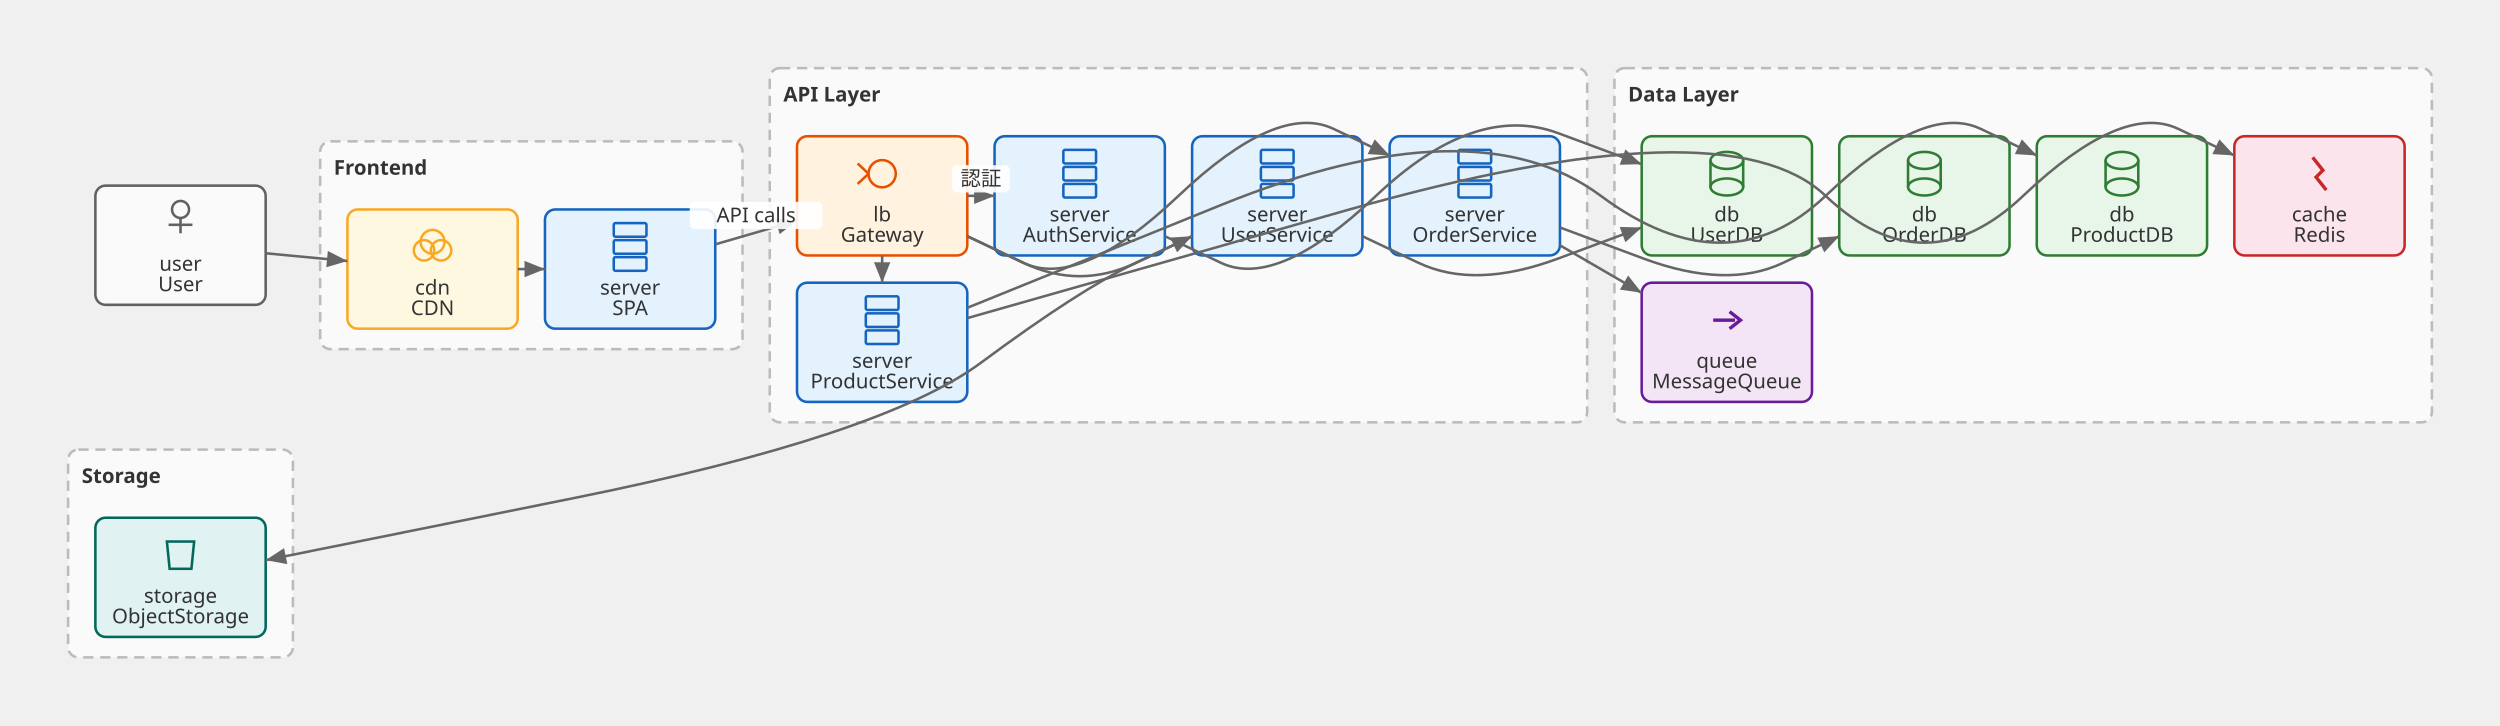
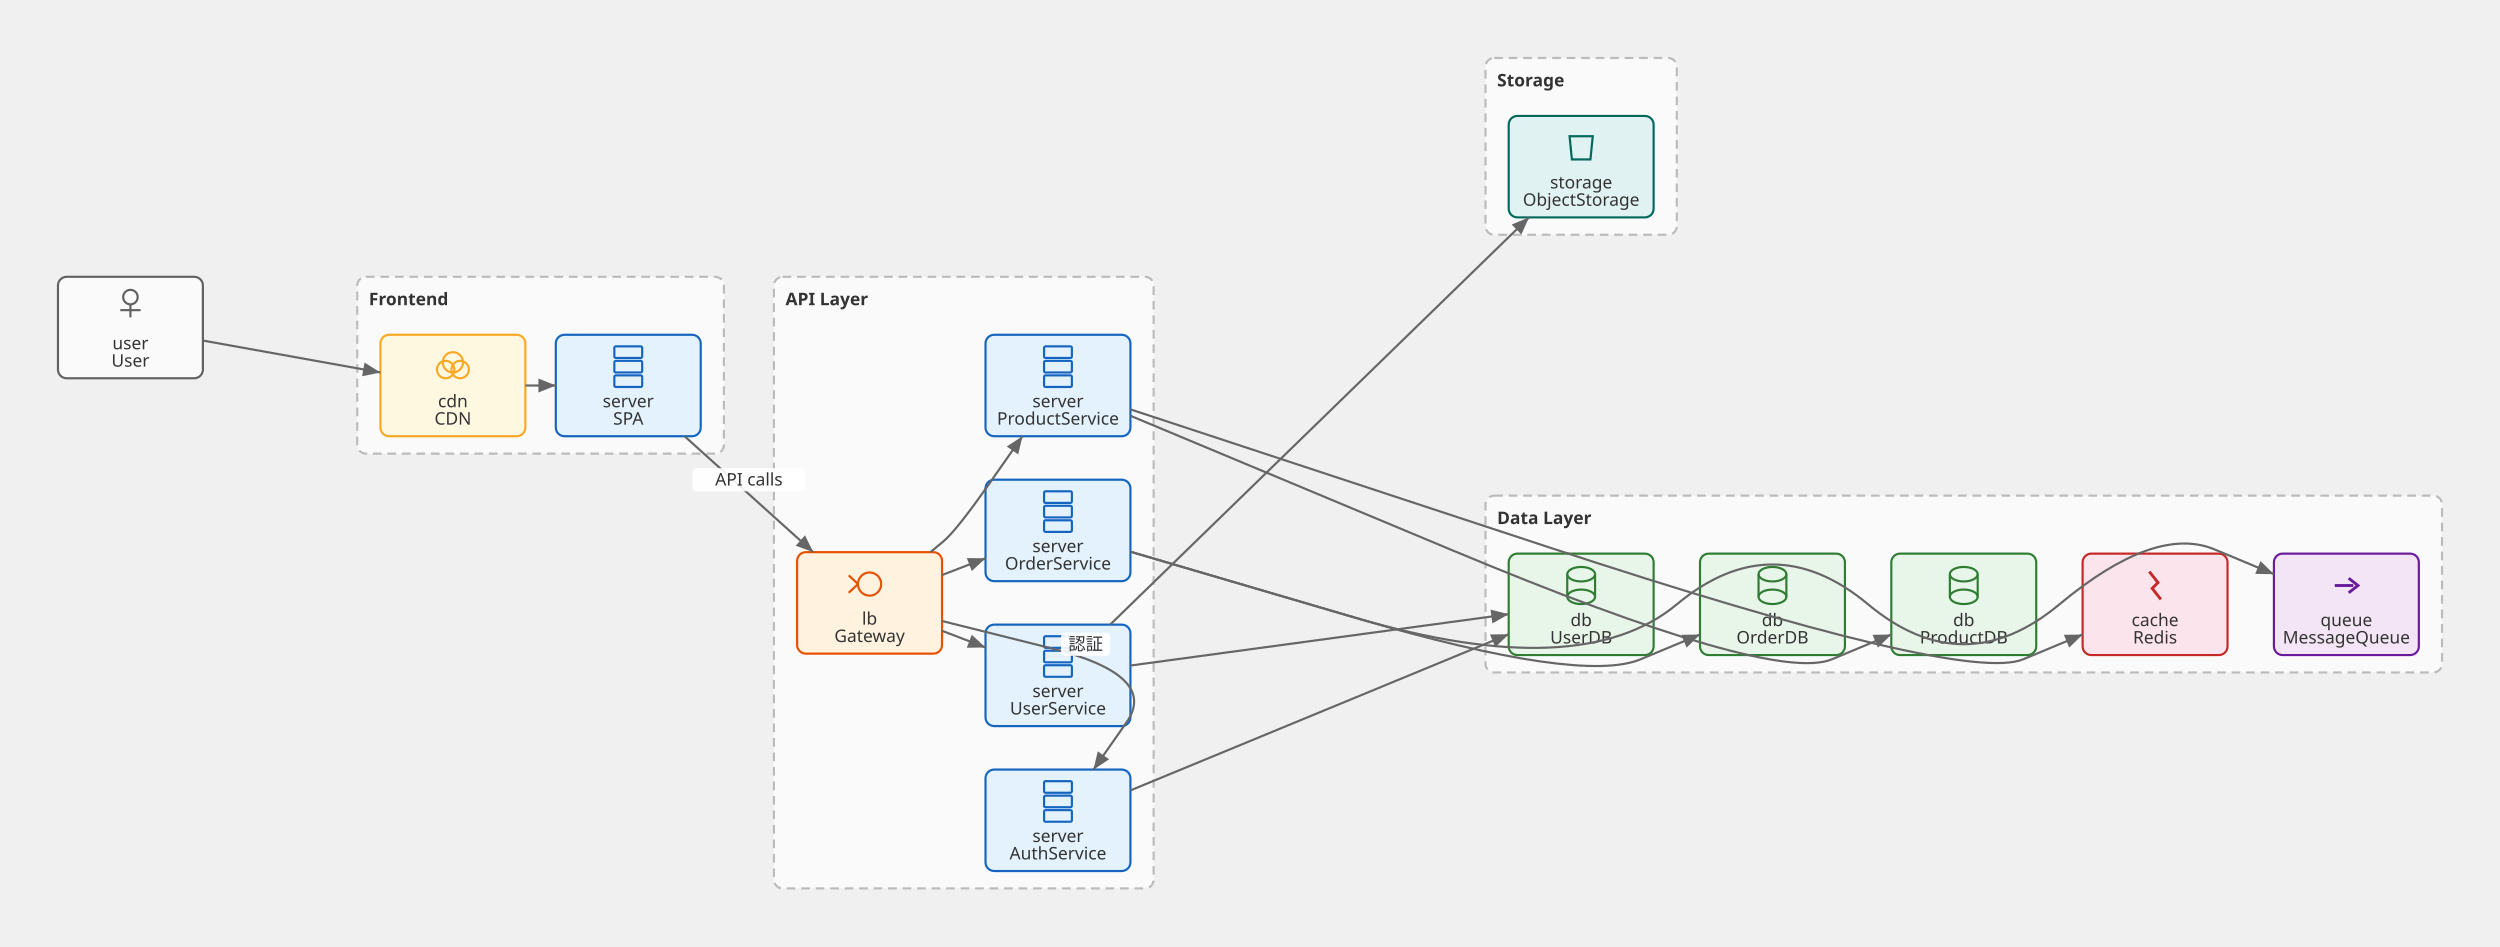
- <svg xmlns="http://www.w3.org/2000/svg" width="1468" height="426" viewBox="0 0 1468 426">
+ <svg xmlns="http://www.w3.org/2000/svg" width="1725" height="653" viewBox="0 0 1725 653">
  <style>text { font-family: sans-serif; font-size: 12px; fill: #333; }</style>
  <defs>
    <marker id="arrow" viewBox="0 0 10 10" refX="10" refY="5" markerWidth="8" markerHeight="8" orient="auto">
      <polygon points="0,1 10,5 0,9" fill="#666" />
    </marker>
  </defs>
-   <rect x="56" y="109" width="100" height="70" rx="6" fill="#fafafa" stroke="#616161" stroke-width="1.5" />
-   <circle cx="106" cy="123" r="5" fill="none" stroke="#616161" stroke-width="1.5" />
-   <line x1="106" y1="128" x2="106" y2="137" stroke="#616161" stroke-width="1.5" />
-   <line x1="99" y1="132" x2="113" y2="132" stroke="#616161" stroke-width="1.5" />
-   <text x="106" y="171" text-anchor="middle" font-size="11">User</text>
-   <text x="106" y="159" text-anchor="middle" font-size="9" fill="#616161">user</text>
-   <rect x="188" y="83" width="248" height="122" rx="6" fill="#fafafa" stroke="#bbb" stroke-width="1.5" stroke-dasharray="6,4" />
-   <text x="196" y="102.6" font-weight="bold" font-size="13">Frontend</text>
-   <rect x="204" y="123" width="100" height="70" rx="6" fill="#fff8e1" stroke="#f9a825" stroke-width="1.5" />
-   <circle cx="249" cy="147" r="6" fill="none" stroke="#f9a825" stroke-width="1.5" />
-   <circle cx="254" cy="142" r="7" fill="none" stroke="#f9a825" stroke-width="1.5" />
-   <circle cx="259" cy="147" r="6" fill="none" stroke="#f9a825" stroke-width="1.5" />
-   <text x="254" y="185" text-anchor="middle" font-size="11">CDN</text>
-   <text x="254" y="173" text-anchor="middle" font-size="9" fill="#f9a825">cdn</text>
-   <rect x="320" y="123" width="100" height="70" rx="6" fill="#e3f2fd" stroke="#1565c0" stroke-width="1.5" />
-   <rect x="360.4" y="131" width="19.2" height="8" rx="1" fill="none" stroke="#1565c0" stroke-width="1.5" />
-   <rect x="360.4" y="141" width="19.2" height="8" rx="1" fill="none" stroke="#1565c0" stroke-width="1.5" />
-   <rect x="360.4" y="151" width="19.2" height="8" rx="1" fill="none" stroke="#1565c0" stroke-width="1.5" />
-   <text x="370" y="185" text-anchor="middle" font-size="11">SPA</text>
-   <text x="370" y="173" text-anchor="middle" font-size="9" fill="#1565c0">server</text>
-   <rect x="452" y="40" width="480" height="208" rx="6" fill="#fafafa" stroke="#bbb" stroke-width="1.5" stroke-dasharray="6,4" />
-   <text x="460" y="59.6" font-weight="bold" font-size="13">API Layer</text>
-   <rect x="468" y="80" width="100" height="70" rx="6" fill="#fff3e0" stroke="#e65100" stroke-width="1.5" />
-   <circle cx="518" cy="102" r="8" fill="none" stroke="#e65100" stroke-width="1.5" />
-   <line x1="510" y1="102" x2="503.6" y2="96" stroke="#e65100" stroke-width="1.5" />
-   <line x1="510" y1="102" x2="503.6" y2="108" stroke="#e65100" stroke-width="1.5" />
-   <text x="518" y="142" text-anchor="middle" font-size="11">Gateway</text>
-   <text x="518" y="130" text-anchor="middle" font-size="9" fill="#e65100">lb</text>
-   <rect x="584" y="80" width="100" height="70" rx="6" fill="#e3f2fd" stroke="#1565c0" stroke-width="1.5" />
-   <rect x="624.4" y="88" width="19.2" height="8" rx="1" fill="none" stroke="#1565c0" stroke-width="1.5" />
-   <rect x="624.4" y="98" width="19.2" height="8" rx="1" fill="none" stroke="#1565c0" stroke-width="1.5" />
-   <rect x="624.4" y="108" width="19.2" height="8" rx="1" fill="none" stroke="#1565c0" stroke-width="1.5" />
-   <text x="634" y="142" text-anchor="middle" font-size="11">AuthService</text>
-   <text x="634" y="130" text-anchor="middle" font-size="9" fill="#1565c0">server</text>
-   <rect x="700" y="80" width="100" height="70" rx="6" fill="#e3f2fd" stroke="#1565c0" stroke-width="1.5" />
-   <rect x="740.4" y="88" width="19.2" height="8" rx="1" fill="none" stroke="#1565c0" stroke-width="1.5" />
-   <rect x="740.4" y="98" width="19.2" height="8" rx="1" fill="none" stroke="#1565c0" stroke-width="1.5" />
-   <rect x="740.4" y="108" width="19.2" height="8" rx="1" fill="none" stroke="#1565c0" stroke-width="1.5" />
-   <text x="750" y="142" text-anchor="middle" font-size="11">UserService</text>
-   <text x="750" y="130" text-anchor="middle" font-size="9" fill="#1565c0">server</text>
-   <rect x="816" y="80" width="100" height="70" rx="6" fill="#e3f2fd" stroke="#1565c0" stroke-width="1.5" />
-   <rect x="856.4" y="88" width="19.2" height="8" rx="1" fill="none" stroke="#1565c0" stroke-width="1.5" />
-   <rect x="856.4" y="98" width="19.2" height="8" rx="1" fill="none" stroke="#1565c0" stroke-width="1.5" />
-   <rect x="856.4" y="108" width="19.2" height="8" rx="1" fill="none" stroke="#1565c0" stroke-width="1.5" />
-   <text x="866" y="142" text-anchor="middle" font-size="11">OrderService</text>
-   <text x="866" y="130" text-anchor="middle" font-size="9" fill="#1565c0">server</text>
-   <rect x="468" y="166" width="100" height="70" rx="6" fill="#e3f2fd" stroke="#1565c0" stroke-width="1.5" />
-   <rect x="508.4" y="174" width="19.2" height="8" rx="1" fill="none" stroke="#1565c0" stroke-width="1.5" />
-   <rect x="508.4" y="184" width="19.2" height="8" rx="1" fill="none" stroke="#1565c0" stroke-width="1.5" />
-   <rect x="508.4" y="194" width="19.2" height="8" rx="1" fill="none" stroke="#1565c0" stroke-width="1.5" />
-   <text x="518" y="228" text-anchor="middle" font-size="11">ProductService</text>
-   <text x="518" y="216" text-anchor="middle" font-size="9" fill="#1565c0">server</text>
-   <rect x="948" y="40" width="480" height="208" rx="6" fill="#fafafa" stroke="#bbb" stroke-width="1.5" stroke-dasharray="6,4" />
-   <text x="956" y="59.6" font-weight="bold" font-size="13">Data Layer</text>
-   <rect x="964" y="80" width="100" height="70" rx="6" fill="#e8f5e9" stroke="#2e7d32" stroke-width="1.5" />
-   <ellipse cx="1014" cy="94.2" rx="9.6" ry="5" fill="none" stroke="#2e7d32" stroke-width="1.5" />
-   <line x1="1004.4" y1="94.2" x2="1004.4" y2="109.8" stroke="#2e7d32" stroke-width="1.5" />
-   <line x1="1023.6" y1="94.2" x2="1023.6" y2="109.8" stroke="#2e7d32" stroke-width="1.5" />
-   <ellipse cx="1014" cy="109.8" rx="9.6" ry="5" fill="none" stroke="#2e7d32" stroke-width="1.5" />
-   <text x="1014" y="142" text-anchor="middle" font-size="11">UserDB</text>
-   <text x="1014" y="130" text-anchor="middle" font-size="9" fill="#2e7d32">db</text>
-   <rect x="1080" y="80" width="100" height="70" rx="6" fill="#e8f5e9" stroke="#2e7d32" stroke-width="1.5" />
-   <ellipse cx="1130" cy="94.2" rx="9.6" ry="5" fill="none" stroke="#2e7d32" stroke-width="1.5" />
-   <line x1="1120.4" y1="94.2" x2="1120.4" y2="109.8" stroke="#2e7d32" stroke-width="1.5" />
-   <line x1="1139.6" y1="94.2" x2="1139.6" y2="109.8" stroke="#2e7d32" stroke-width="1.5" />
-   <ellipse cx="1130" cy="109.8" rx="9.6" ry="5" fill="none" stroke="#2e7d32" stroke-width="1.5" />
-   <text x="1130" y="142" text-anchor="middle" font-size="11">OrderDB</text>
-   <text x="1130" y="130" text-anchor="middle" font-size="9" fill="#2e7d32">db</text>
-   <rect x="1196" y="80" width="100" height="70" rx="6" fill="#e8f5e9" stroke="#2e7d32" stroke-width="1.5" />
-   <ellipse cx="1246" cy="94.2" rx="9.6" ry="5" fill="none" stroke="#2e7d32" stroke-width="1.5" />
-   <line x1="1236.4" y1="94.2" x2="1236.4" y2="109.8" stroke="#2e7d32" stroke-width="1.5" />
-   <line x1="1255.6" y1="94.2" x2="1255.6" y2="109.8" stroke="#2e7d32" stroke-width="1.5" />
-   <ellipse cx="1246" cy="109.8" rx="9.6" ry="5" fill="none" stroke="#2e7d32" stroke-width="1.5" />
-   <text x="1246" y="142" text-anchor="middle" font-size="11">ProductDB</text>
-   <text x="1246" y="130" text-anchor="middle" font-size="9" fill="#2e7d32">db</text>
-   <rect x="1312" y="80" width="100" height="70" rx="6" fill="#fce4ec" stroke="#c62828" stroke-width="1.5" />
-   <polyline points="1358,92.4 1364,100 1360,104 1366,111.6" fill="none" stroke="#c62828" stroke-width="2" />
-   <text x="1362" y="142" text-anchor="middle" font-size="11">Redis</text>
-   <text x="1362" y="130" text-anchor="middle" font-size="9" fill="#c62828">cache</text>
-   <rect x="964" y="166" width="100" height="70" rx="6" fill="#f3e5f5" stroke="#6a1b9a" stroke-width="1.5" />
-   <line x1="1006" y1="188" x2="1018.8" y2="188" stroke="#6a1b9a" stroke-width="2" />
-   <polyline points="1015.6,183 1022,188 1015.6,193" fill="none" stroke="#6a1b9a" stroke-width="2" />
-   <text x="1014" y="228" text-anchor="middle" font-size="11">MessageQueue</text>
-   <text x="1014" y="216" text-anchor="middle" font-size="9" fill="#6a1b9a">queue</text>
-   <rect x="40" y="264" width="132" height="122" rx="6" fill="#fafafa" stroke="#bbb" stroke-width="1.5" stroke-dasharray="6,4" />
-   <text x="48" y="283.6" font-weight="bold" font-size="13">Storage</text>
-   <rect x="56" y="304" width="100" height="70" rx="6" fill="#e0f2f1" stroke="#00695c" stroke-width="1.5" />
-   <path d="M98,318 L114,318 L112.4,334 L99.6,334 Z" fill="none" stroke="#00695c" stroke-width="1.5" />
-   <text x="106" y="366" text-anchor="middle" font-size="11">ObjectStorage</text>
-   <text x="106" y="354" text-anchor="middle" font-size="9" fill="#00695c">storage</text>
-   <path d="M156,148.73 L204,153.27" fill="none" stroke="#666" stroke-width="1.5" marker-end="url(#arrow)" />
-   <path d="M304,158 L320,158" fill="none" stroke="#666" stroke-width="1.5" marker-end="url(#arrow)" />
-   <path d="M420,143.473 L468,129.527" fill="none" stroke="#666" stroke-width="1.5" marker-end="url(#arrow)" />
-   <rect x="405" y="118.5" width="78" height="16" rx="3" fill="white" opacity="0.9" />
-   <text x="444" y="130.5" text-anchor="middle" font-size="11" fill="#666">API calls</text>
-   <path d="M568,115 L584,115" fill="none" stroke="#666" stroke-width="1.5" marker-end="url(#arrow)" />
-   <rect x="559" y="97" width="34" height="16" rx="3" fill="white" opacity="0.9" />
-   <text x="576" y="109" text-anchor="middle" font-size="11" fill="#666">認証</text>
-   <path d="M568,138.707 L601,154.353 Q634,170 667,154.353 L700,138.707" fill="none" stroke="#666" stroke-width="1.5" marker-end="url(#arrow)" />
-   <path d="M568,138.707 L601,154.353 Q634,170 692,115 Q750,60 783,75.647 L816,91.293" fill="none" stroke="#666" stroke-width="1.5" marker-end="url(#arrow)" />
-   <path d="M518,150 L518,166" fill="none" stroke="#666" stroke-width="1.5" marker-end="url(#arrow)" />
-   <path d="M684,138.707 L717,154.353 Q750,170 808,115 Q866,60 915,78.209 L964,96.419" fill="none" stroke="#666" stroke-width="1.5" marker-end="url(#arrow)" />
-   <path d="M800,138.707 L833,154.353 Q866,170 915,151.791 L964,133.581" fill="none" stroke="#666" stroke-width="1.5" marker-end="url(#arrow)" />
-   <path d="M916,133.581 L965,151.791 Q1014,170 1047,154.353 L1080,138.707" fill="none" stroke="#666" stroke-width="1.5" marker-end="url(#arrow)" />
-   <path d="M568,180.741 L717,120.371 Q866,60 940,115 Q1014,170 1072,115 Q1130,60 1163,75.647 L1196,91.293" fill="none" stroke="#666" stroke-width="1.5" marker-end="url(#arrow)" />
-   <path d="M916,144.054 L964,171.946" fill="none" stroke="#666" stroke-width="1.5" marker-end="url(#arrow)" />
-   <path d="M568,186.786 L791,123.393 Q1014,60 1072,115 Q1130,170 1188,115 Q1246,60 1279,75.647 L1312,91.293" fill="none" stroke="#666" stroke-width="1.5" marker-end="url(#arrow)" />
-   <path d="M700,138.707 L667,154.353 Q634,170 576,213 Q518,256 337,292.464 L156,328.927" fill="none" stroke="#666" stroke-width="1.5" marker-end="url(#arrow)" />
+   <rect x="40" y="191" width="100" height="70" rx="6" fill="#fafafa" stroke="#616161" stroke-width="1.5" />
+   <circle cx="90" cy="205" r="5" fill="none" stroke="#616161" stroke-width="1.5" />
+   <line x1="90" y1="210" x2="90" y2="219" stroke="#616161" stroke-width="1.5" />
+   <line x1="83" y1="214" x2="97" y2="214" stroke="#616161" stroke-width="1.5" />
+   <text x="90" y="253" text-anchor="middle" font-size="11">User</text>
+   <text x="90" y="241" text-anchor="middle" font-size="9" fill="#616161">user</text>
+   <rect x="246.5" y="191" width="253" height="122" rx="6" fill="#fafafa" stroke="#bbb" stroke-width="1.5" stroke-dasharray="6,4" />
+   <text x="254.5" y="210.6" font-weight="bold" font-size="13">Frontend</text>
+   <rect x="262.5" y="231" width="100" height="70" rx="6" fill="#fff8e1" stroke="#f9a825" stroke-width="1.5" />
+   <circle cx="307.5" cy="255" r="6" fill="none" stroke="#f9a825" stroke-width="1.5" />
+   <circle cx="312.5" cy="250" r="7" fill="none" stroke="#f9a825" stroke-width="1.5" />
+   <circle cx="317.5" cy="255" r="6" fill="none" stroke="#f9a825" stroke-width="1.5" />
+   <text x="312.5" y="293" text-anchor="middle" font-size="11">CDN</text>
+   <text x="312.5" y="281" text-anchor="middle" font-size="9" fill="#f9a825">cdn</text>
+   <rect x="383.5" y="231" width="100" height="70" rx="6" fill="#e3f2fd" stroke="#1565c0" stroke-width="1.5" />
+   <rect x="423.9" y="239" width="19.2" height="8" rx="1" fill="none" stroke="#1565c0" stroke-width="1.5" />
+   <rect x="423.9" y="249" width="19.2" height="8" rx="1" fill="none" stroke="#1565c0" stroke-width="1.5" />
+   <rect x="423.9" y="259" width="19.2" height="8" rx="1" fill="none" stroke="#1565c0" stroke-width="1.5" />
+   <text x="433.5" y="293" text-anchor="middle" font-size="11">SPA</text>
+   <text x="433.5" y="281" text-anchor="middle" font-size="9" fill="#1565c0">server</text>
+   <rect x="534" y="191" width="262" height="422" rx="6" fill="#fafafa" stroke="#bbb" stroke-width="1.5" stroke-dasharray="6,4" />
+   <text x="542" y="210.6" font-weight="bold" font-size="13">API Layer</text>
+   <rect x="550" y="381" width="100" height="70" rx="6" fill="#fff3e0" stroke="#e65100" stroke-width="1.5" />
+   <circle cx="600" cy="403" r="8" fill="none" stroke="#e65100" stroke-width="1.5" />
+   <line x1="592" y1="403" x2="585.6" y2="397" stroke="#e65100" stroke-width="1.5" />
+   <line x1="592" y1="403" x2="585.6" y2="409" stroke="#e65100" stroke-width="1.5" />
+   <text x="600" y="443" text-anchor="middle" font-size="11">Gateway</text>
+   <text x="600" y="431" text-anchor="middle" font-size="9" fill="#e65100">lb</text>
+   <rect x="680" y="531" width="100" height="70" rx="6" fill="#e3f2fd" stroke="#1565c0" stroke-width="1.5" />
+   <rect x="720.4" y="539" width="19.2" height="8" rx="1" fill="none" stroke="#1565c0" stroke-width="1.5" />
+   <rect x="720.4" y="549" width="19.2" height="8" rx="1" fill="none" stroke="#1565c0" stroke-width="1.5" />
+   <rect x="720.4" y="559" width="19.2" height="8" rx="1" fill="none" stroke="#1565c0" stroke-width="1.5" />
+   <text x="730" y="593" text-anchor="middle" font-size="11">AuthService</text>
+   <text x="730" y="581" text-anchor="middle" font-size="9" fill="#1565c0">server</text>
+   <rect x="680" y="431" width="100" height="70" rx="6" fill="#e3f2fd" stroke="#1565c0" stroke-width="1.5" />
+   <rect x="720.4" y="439" width="19.2" height="8" rx="1" fill="none" stroke="#1565c0" stroke-width="1.5" />
+   <rect x="720.4" y="449" width="19.2" height="8" rx="1" fill="none" stroke="#1565c0" stroke-width="1.5" />
+   <rect x="720.4" y="459" width="19.2" height="8" rx="1" fill="none" stroke="#1565c0" stroke-width="1.5" />
+   <text x="730" y="493" text-anchor="middle" font-size="11">UserService</text>
+   <text x="730" y="481" text-anchor="middle" font-size="9" fill="#1565c0">server</text>
+   <rect x="680" y="331" width="100" height="70" rx="6" fill="#e3f2fd" stroke="#1565c0" stroke-width="1.5" />
+   <rect x="720.4" y="339" width="19.2" height="8" rx="1" fill="none" stroke="#1565c0" stroke-width="1.5" />
+   <rect x="720.4" y="349" width="19.2" height="8" rx="1" fill="none" stroke="#1565c0" stroke-width="1.5" />
+   <rect x="720.4" y="359" width="19.2" height="8" rx="1" fill="none" stroke="#1565c0" stroke-width="1.5" />
+   <text x="730" y="393" text-anchor="middle" font-size="11">OrderService</text>
+   <text x="730" y="381" text-anchor="middle" font-size="9" fill="#1565c0">server</text>
+   <rect x="680" y="231" width="100" height="70" rx="6" fill="#e3f2fd" stroke="#1565c0" stroke-width="1.5" />
+   <rect x="720.4" y="239" width="19.2" height="8" rx="1" fill="none" stroke="#1565c0" stroke-width="1.5" />
+   <rect x="720.4" y="249" width="19.2" height="8" rx="1" fill="none" stroke="#1565c0" stroke-width="1.5" />
+   <rect x="720.4" y="259" width="19.2" height="8" rx="1" fill="none" stroke="#1565c0" stroke-width="1.5" />
+   <text x="730" y="293" text-anchor="middle" font-size="11">ProductService</text>
+   <text x="730" y="281" text-anchor="middle" font-size="9" fill="#1565c0">server</text>
+   <rect x="1025" y="342" width="660" height="122" rx="6" fill="#fafafa" stroke="#bbb" stroke-width="1.5" stroke-dasharray="6,4" />
+   <text x="1033" y="361.6" font-weight="bold" font-size="13">Data Layer</text>
+   <rect x="1041" y="382" width="100" height="70" rx="6" fill="#e8f5e9" stroke="#2e7d32" stroke-width="1.5" />
+   <ellipse cx="1091" cy="396.2" rx="9.6" ry="5" fill="none" stroke="#2e7d32" stroke-width="1.5" />
+   <line x1="1081.4" y1="396.2" x2="1081.4" y2="411.8" stroke="#2e7d32" stroke-width="1.5" />
+   <line x1="1100.6" y1="396.2" x2="1100.6" y2="411.8" stroke="#2e7d32" stroke-width="1.5" />
+   <ellipse cx="1091" cy="411.8" rx="9.6" ry="5" fill="none" stroke="#2e7d32" stroke-width="1.5" />
+   <text x="1091" y="444" text-anchor="middle" font-size="11">UserDB</text>
+   <text x="1091" y="432" text-anchor="middle" font-size="9" fill="#2e7d32">db</text>
+   <rect x="1173" y="382" width="100" height="70" rx="6" fill="#e8f5e9" stroke="#2e7d32" stroke-width="1.5" />
+   <ellipse cx="1223" cy="396.2" rx="9.6" ry="5" fill="none" stroke="#2e7d32" stroke-width="1.5" />
+   <line x1="1213.4" y1="396.2" x2="1213.4" y2="411.8" stroke="#2e7d32" stroke-width="1.5" />
+   <line x1="1232.6" y1="396.2" x2="1232.6" y2="411.8" stroke="#2e7d32" stroke-width="1.5" />
+   <ellipse cx="1223" cy="411.8" rx="9.6" ry="5" fill="none" stroke="#2e7d32" stroke-width="1.5" />
+   <text x="1223" y="444" text-anchor="middle" font-size="11">OrderDB</text>
+   <text x="1223" y="432" text-anchor="middle" font-size="9" fill="#2e7d32">db</text>
+   <rect x="1305" y="382" width="100" height="70" rx="6" fill="#e8f5e9" stroke="#2e7d32" stroke-width="1.5" />
+   <ellipse cx="1355" cy="396.2" rx="9.6" ry="5" fill="none" stroke="#2e7d32" stroke-width="1.5" />
+   <line x1="1345.4" y1="396.2" x2="1345.4" y2="411.8" stroke="#2e7d32" stroke-width="1.5" />
+   <line x1="1364.6" y1="396.2" x2="1364.6" y2="411.8" stroke="#2e7d32" stroke-width="1.5" />
+   <ellipse cx="1355" cy="411.8" rx="9.6" ry="5" fill="none" stroke="#2e7d32" stroke-width="1.5" />
+   <text x="1355" y="444" text-anchor="middle" font-size="11">ProductDB</text>
+   <text x="1355" y="432" text-anchor="middle" font-size="9" fill="#2e7d32">db</text>
+   <rect x="1437" y="382" width="100" height="70" rx="6" fill="#fce4ec" stroke="#c62828" stroke-width="1.5" />
+   <polyline points="1483,394.4 1489,402 1485,406 1491,413.6" fill="none" stroke="#c62828" stroke-width="2" />
+   <text x="1487" y="444" text-anchor="middle" font-size="11">Redis</text>
+   <text x="1487" y="432" text-anchor="middle" font-size="9" fill="#c62828">cache</text>
+   <rect x="1569" y="382" width="100" height="70" rx="6" fill="#f3e5f5" stroke="#6a1b9a" stroke-width="1.5" />
+   <line x1="1611" y1="404" x2="1623.8" y2="404" stroke="#6a1b9a" stroke-width="2" />
+   <polyline points="1620.6,399 1627,404 1620.6,409" fill="none" stroke="#6a1b9a" stroke-width="2" />
+   <text x="1619" y="444" text-anchor="middle" font-size="11">MessageQueue</text>
+   <text x="1619" y="432" text-anchor="middle" font-size="9" fill="#6a1b9a">queue</text>
+   <rect x="1025" y="40" width="132" height="122" rx="6" fill="#fafafa" stroke="#bbb" stroke-width="1.5" stroke-dasharray="6,4" />
+   <text x="1033" y="59.6" font-weight="bold" font-size="13">Storage</text>
+   <rect x="1041" y="80" width="100" height="70" rx="6" fill="#e0f2f1" stroke="#00695c" stroke-width="1.5" />
+   <path d="M1083,94 L1099,94 L1097.4,110 L1084.6,110 Z" fill="none" stroke="#00695c" stroke-width="1.5" />
+   <text x="1091" y="142" text-anchor="middle" font-size="11">ObjectStorage</text>
+   <text x="1091" y="130" text-anchor="middle" font-size="9" fill="#00695c">storage</text>
+   <path d="M140,234.989 L262.5,257.011" fill="none" stroke="#666" stroke-width="1.5" marker-end="url(#arrow)" />
+   <path d="M362.5,266 L383.5,266" fill="none" stroke="#666" stroke-width="1.5" marker-end="url(#arrow)" />
+   <path d="M472.35,301 L561.15,381" fill="none" stroke="#666" stroke-width="1.5" marker-end="url(#arrow)" />
+   <rect x="477.75" y="323" width="78" height="16" rx="3" fill="white" opacity="0.9" />
+   <text x="516.75" y="335" text-anchor="middle" font-size="11" fill="#666">API calls</text>
+   <path d="M650,428.5 L725,447.25 Q800,466 777.25,498.5 L754.5,531" fill="none" stroke="#666" stroke-width="1.5" marker-end="url(#arrow)" />
+   <rect x="732.093" y="436.558" width="34" height="16" rx="3" fill="white" opacity="0.9" />
+   <text x="749.093" y="448.558" text-anchor="middle" font-size="11" fill="#666">認証</text>
+   <path d="M650,435.231 L680,446.769" fill="none" stroke="#666" stroke-width="1.5" marker-end="url(#arrow)" />
+   <path d="M650,396.769 L680,385.231" fill="none" stroke="#666" stroke-width="1.5" marker-end="url(#arrow)" />
+   <path d="M642,381 L651,373.5 Q660,366 682.75,333.5 L705.5,301" fill="none" stroke="#666" stroke-width="1.5" marker-end="url(#arrow)" />
+   <path d="M780,545.363 L1041,437.637" fill="none" stroke="#666" stroke-width="1.5" marker-end="url(#arrow)" />
+   <path d="M780,459.213 L1041,423.787" fill="none" stroke="#666" stroke-width="1.5" marker-end="url(#arrow)" />
+   <path d="M780,380.681 L935.5,426.341 Q1091,472 1132,454.917 L1173,437.833" fill="none" stroke="#666" stroke-width="1.5" marker-end="url(#arrow)" />
+   <path d="M780,286.892 L1001.5,379.446 Q1223,472 1264,454.917 L1305,437.833" fill="none" stroke="#666" stroke-width="1.5" marker-end="url(#arrow)" />
+   <path d="M780,380.681 L935.5,426.341 Q1091,472 1157,417 Q1223,362 1289,417 Q1355,472 1421,417 Q1487,362 1528,379.083 L1569,396.167" fill="none" stroke="#666" stroke-width="1.5" marker-end="url(#arrow)" />
+   <path d="M780,282.48 L1067.5,377.24 Q1355,472 1396,454.917 L1437,437.833" fill="none" stroke="#666" stroke-width="1.5" marker-end="url(#arrow)" />
+   <path d="M765.997,431 L1055.003,150" fill="none" stroke="#666" stroke-width="1.5" marker-end="url(#arrow)" />
</svg>
